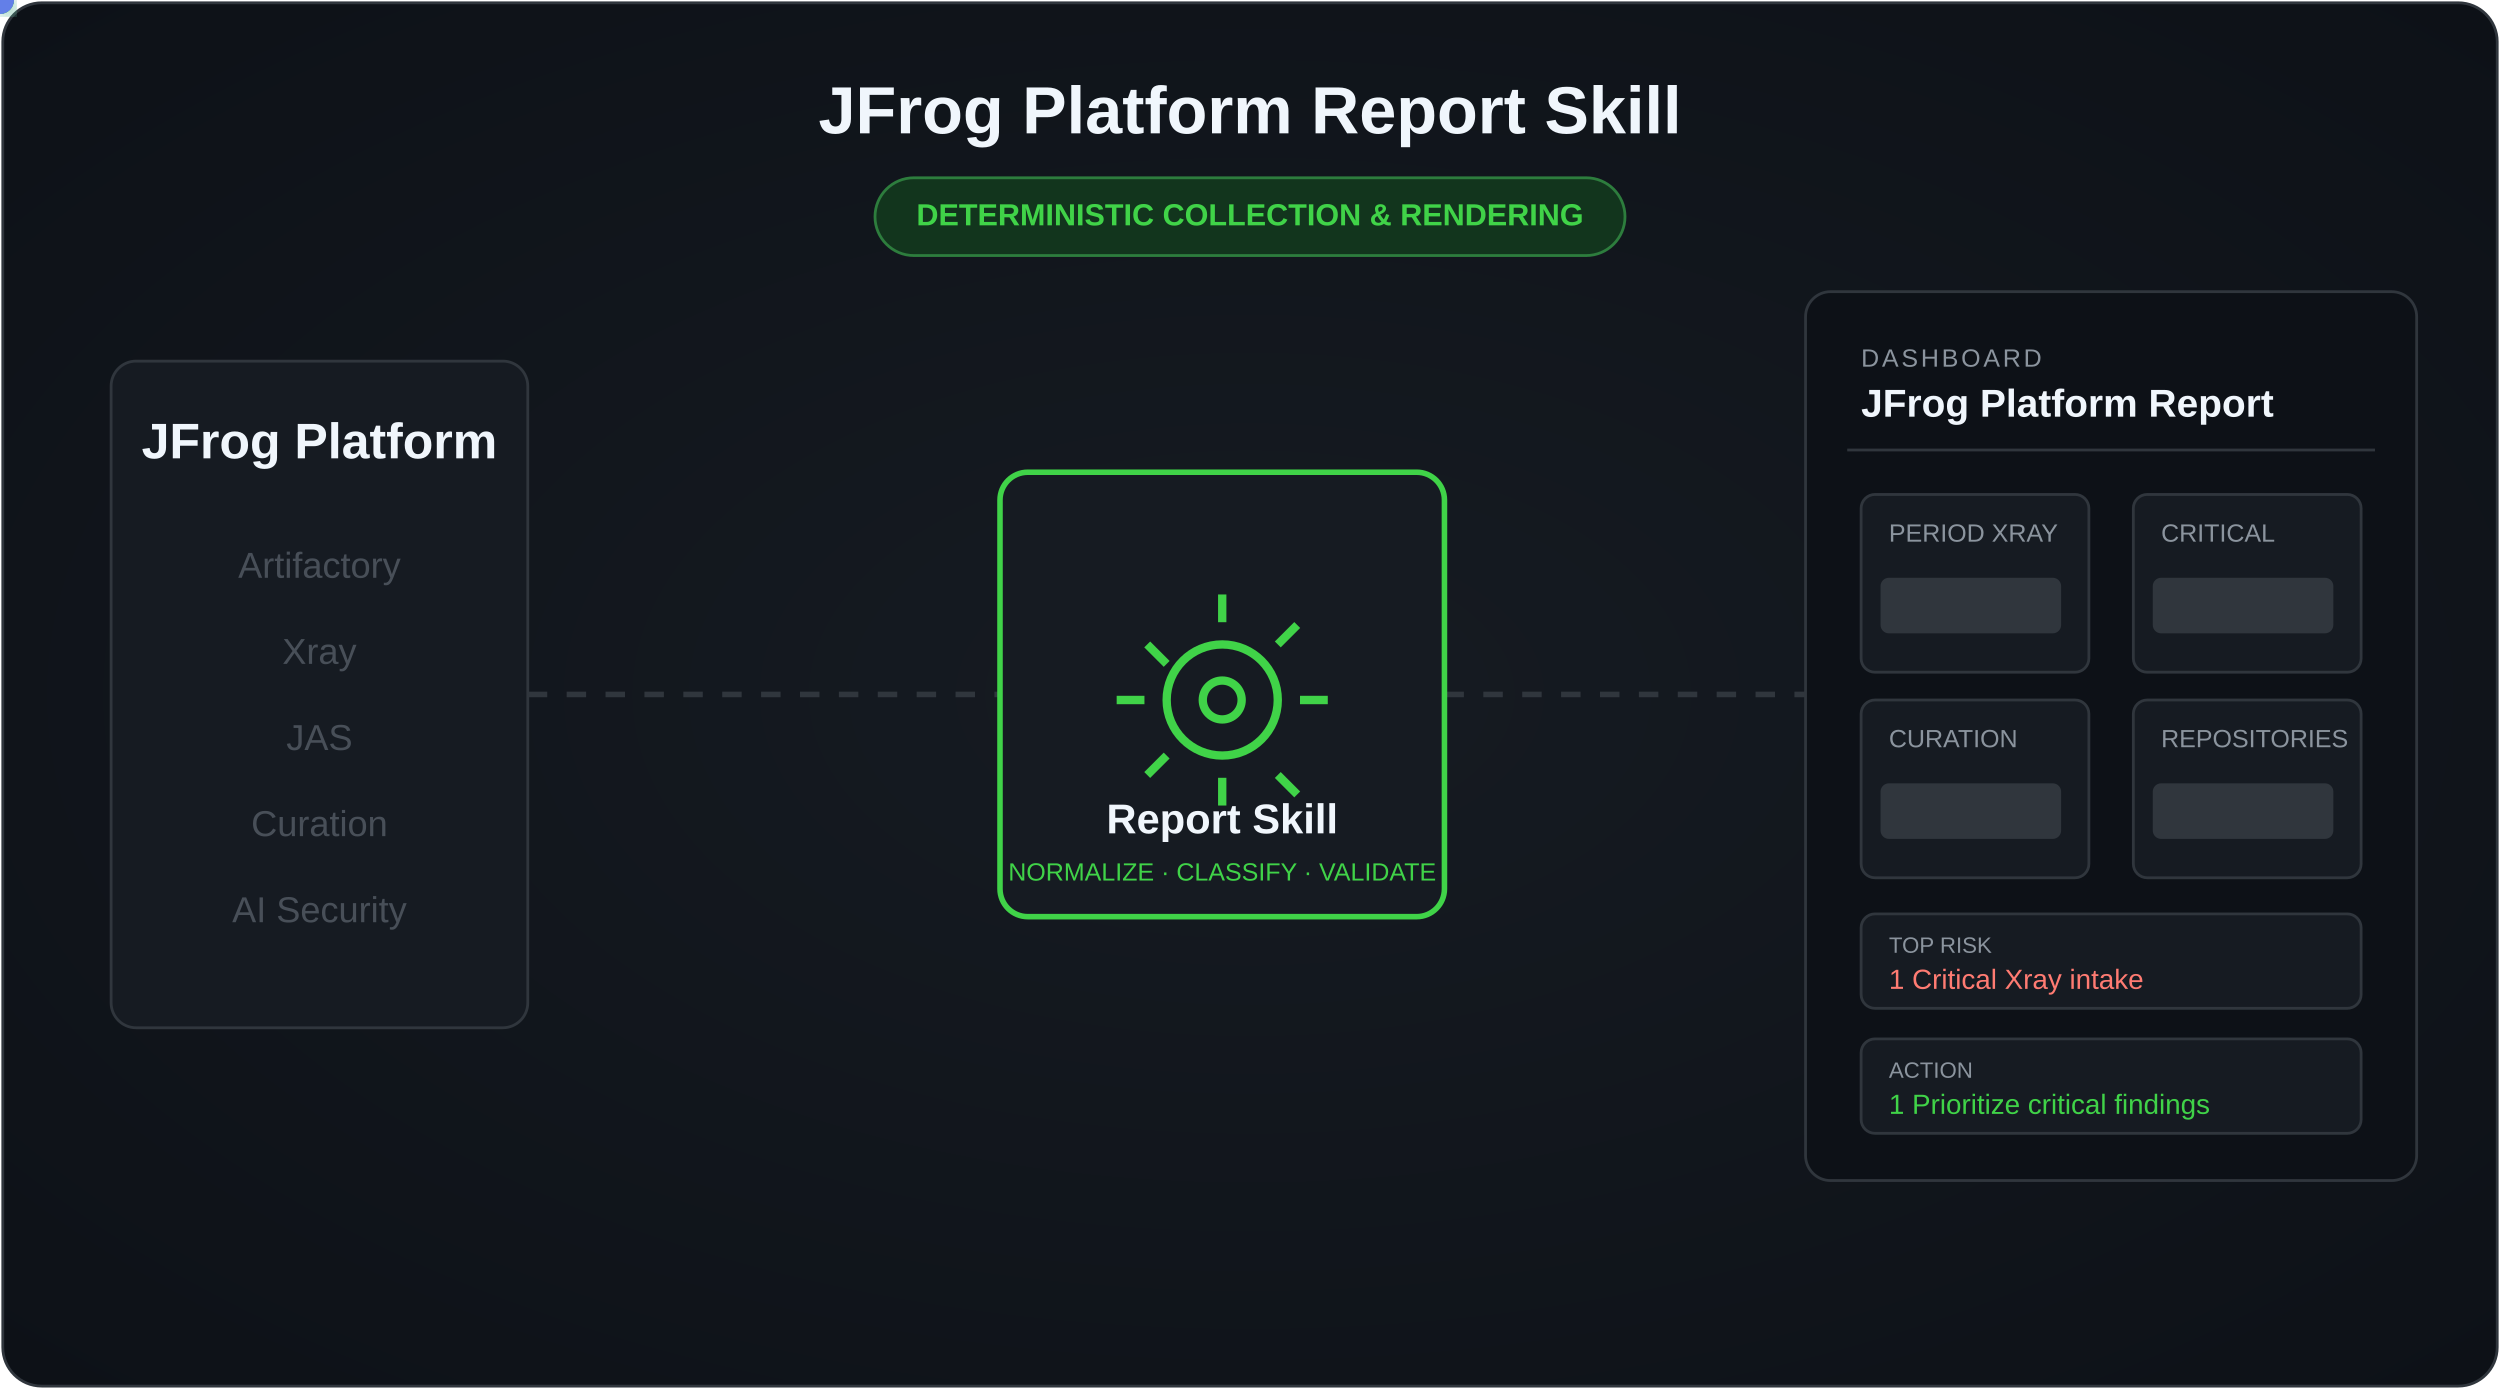
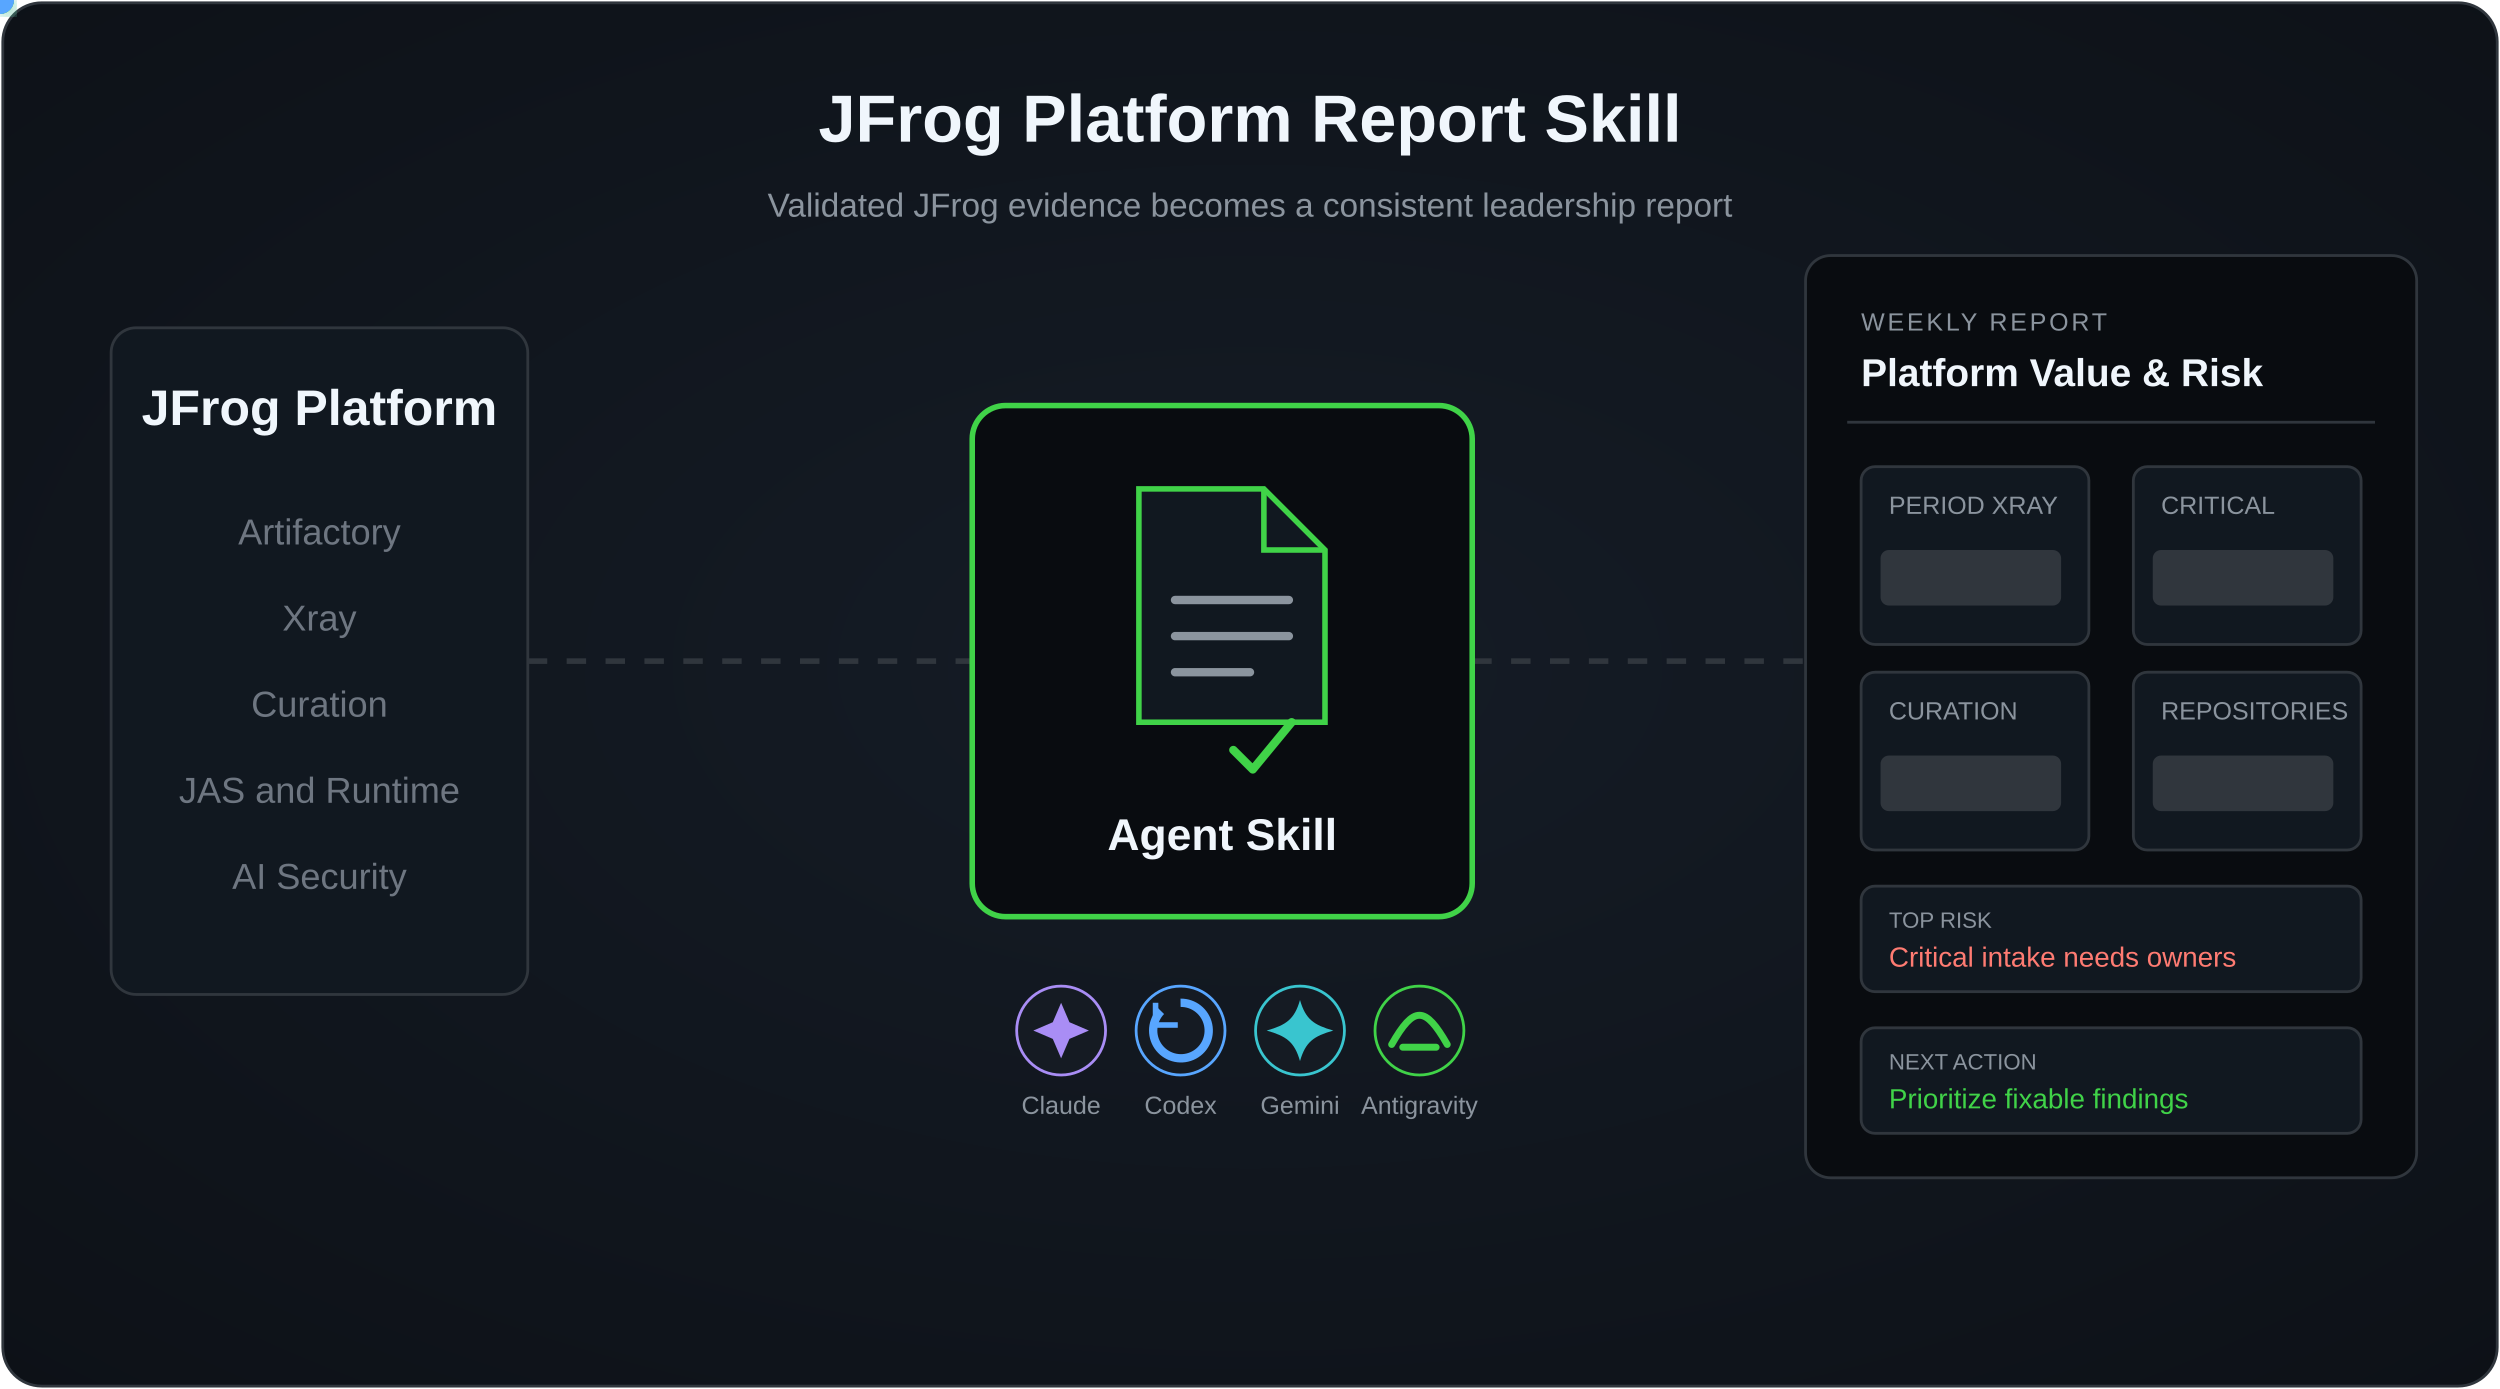
<svg xmlns="http://www.w3.org/2000/svg" width="900" height="500" viewBox="0 0 900 500" role="img" aria-labelledby="title desc">
  <defs>
-     <radialGradient id="bg" cx="50%" cy="50%" r="70%">
-       <stop offset="0" stop-color="#161b22" />
+     <radialGradient id="bg" cx="50%" cy="48%" r="72%">
+       <stop offset="0" stop-color="#151c26" />
      <stop offset="1" stop-color="#0d1117" />
    </radialGradient>
    <filter id="glow">
      <feGaussianBlur stdDeviation="4" result="b" />
      <feMerge>
        <feMergeNode in="b" />
        <feMergeNode in="SourceGraphic" />
      </feMerge>
    </filter>
    <style>
-       text{font-family:-apple-system,BlinkMacSystemFont,"Segoe UI",Arial,sans-serif}.muted{fill:#8b949e}.white{fill:#f0f6fc}.green{fill:#40d348}.blue{fill:#637fe8}.red{fill:#ff7b72}.box{fill:#0d1117;stroke:#30363d}.dashbox{fill:#161b22;stroke:#30363d}.flow{fill:none;stroke:#30363d;stroke-width:2;stroke-dasharray:7 7;animation:dash 6s linear infinite}.gear{transform-origin:440px 252px;animation:spin 8s linear infinite}.skeleton{animation:reveal 6s ease-in-out infinite}.product{fill:#484f58;animation:pulse 4s ease-in-out infinite}.p2{animation-delay:.7s}.p3{animation-delay:1.4s}.p4{animation-delay:2.1s}.p5{animation-delay:2.8s}.particle{filter:url(#glow);animation:travel 2.4s linear infinite}.delay1{animation-delay:.8s}.delay2{animation-delay:1.6s}.out{animation-name:travelOut;fill:#637fe8}.out2{animation-delay:1.2s}@keyframes dash{to{stroke-dashoffset:-100}}@keyframes spin{to{transform:rotate(360deg)}}@keyframes pulse{0%,100%{fill:#484f58}10%,25%{fill:#40d348}}@keyframes reveal{0%,38%{opacity:1}48%,92%{opacity:0}100%{opacity:1}}@keyframes travel{0%{transform:translate(190px,250px);opacity:0}10%{opacity:1}90%{opacity:1}100%{transform:translate(352px,250px);opacity:0}}@keyframes travelOut{0%{transform:translate(520px,250px);opacity:0}10%{opacity:1}90%{opacity:1}100%{transform:translate(642px,250px);opacity:0}}
+       text{font-family:-apple-system,BlinkMacSystemFont,"Segoe UI",Arial,sans-serif}.muted{fill:#8b949e}.white{fill:#f0f6fc}.green{fill:#40d348}.blue{fill:#58a6ff}.cyan{fill:#39c5cf}.violet{fill:#a98df5}.red{fill:#ff7b72}.box{fill:#090c10;stroke:#30363d}.panel{fill:#111820;stroke:#30363d}.flow{fill:none;stroke:#30363d;stroke-width:2;stroke-dasharray:7 7;animation:dash 6s linear infinite}.product{fill:#6e7681;animation:pulse 4s ease-in-out infinite}.p2{animation-delay:.7s}.p3{animation-delay:1.4s}.p4{animation-delay:2.1s}.p5{animation-delay:2.8s}.particle{filter:url(#glow);animation:travel 2.4s linear infinite}.delay1{animation-delay:.8s}.delay2{animation-delay:1.6s}.out{animation-name:travelOut;fill:#58a6ff}.out2{animation-delay:1.2s}.skill-card{animation:breathe 3.2s ease-in-out infinite;transform-origin:440px 238px}.agent{animation:agentPulse 4s ease-in-out infinite}.a2{animation-delay:.8s}.a3{animation-delay:1.6s}.a4{animation-delay:2.4s}.skeleton{animation:reveal 6s ease-in-out infinite}@keyframes dash{to{stroke-dashoffset:-100}}@keyframes pulse{0%,100%{fill:#6e7681}10%,25%{fill:#40d348}}@keyframes breathe{0%,100%{transform:scale(1)}50%{transform:scale(1.025)}}@keyframes agentPulse{0%,100%{opacity:.58}18%,35%{opacity:1}}@keyframes reveal{0%,38%{opacity:1}48%,92%{opacity:0}100%{opacity:1}}@keyframes travel{0%{transform:translate(190px,238px);opacity:0}10%{opacity:1}90%{opacity:1}100%{transform:translate(350px,238px);opacity:0}}@keyframes travelOut{0%{transform:translate(530px,238px);opacity:0}10%{opacity:1}90%{opacity:1}100%{transform:translate(642px,238px);opacity:0}}
    </style>
  </defs>
  <rect x="1" y="1" width="898" height="498" rx="14" fill="url(#bg)" stroke="#30363d" />
-   <text x="450" y="48" text-anchor="middle" class="white" font-size="24" font-weight="700">JFrog Platform Report Skill</text>
-   <rect x="315" y="64" width="270" height="28" rx="14" fill="#12351d" stroke="#2d7d3d" />
-   <text x="450" y="78" text-anchor="middle" dominant-baseline="middle" class="green" font-size="11" font-weight="700">DETERMINISTIC COLLECTION &amp; RENDERING</text>
-   <path d="M190 250H360M520 250H650" class="flow" />
+   <text x="450" y="51" text-anchor="middle" class="white" font-size="24" font-weight="700">JFrog Platform Report Skill</text>
+   <text x="450" y="78" text-anchor="middle" class="muted" font-size="12">Validated JFrog evidence becomes a consistent leadership report</text>
+   <path d="M190 238H350M530 238H650" class="flow" />
  <circle r="5" class="green particle" />
  <circle r="5" class="green particle delay1" />
  <circle r="5" class="green particle delay2" />
  <circle r="5" class="particle out" />
  <circle r="5" class="particle out out2" />
-   <rect x="40" y="130" width="150" height="240" rx="9" class="dashbox" />
-   <text x="115" y="165" text-anchor="middle" class="white" font-size="18" font-weight="700">JFrog Platform</text>
-   <text x="115" y="208" text-anchor="middle" class="product" font-size="13">Artifactory</text>
-   <text x="115" y="239" text-anchor="middle" class="product p2" font-size="13">Xray</text>
-   <text x="115" y="270" text-anchor="middle" class="product p3" font-size="13">JAS</text>
-   <text x="115" y="301" text-anchor="middle" class="product p4" font-size="13">Curation</text>
-   <text x="115" y="332" text-anchor="middle" class="product p5" font-size="13">AI Security</text>
-   <rect x="360" y="170" width="160" height="160" rx="10" fill="#161b22" stroke="#40d348" stroke-width="2" />
-   <g class="gear" fill="none" stroke="#40d348" stroke-width="3">
-     <circle cx="440" cy="252" r="20" />
-     <circle cx="440" cy="252" r="7" />
-     <path d="M440 224v-10m0 76v-10m28-28h10m-76 0h10m48-20 7-7m-54 54 7-7m40 7 7 7m-54-54 7 7" />
+   <rect x="40" y="118" width="150" height="240" rx="9" class="panel" />
+   <text x="115" y="153" text-anchor="middle" class="white" font-size="18" font-weight="700">JFrog Platform</text>
+   <text x="115" y="196" text-anchor="middle" class="product" font-size="13">Artifactory</text>
+   <text x="115" y="227" text-anchor="middle" class="product p2" font-size="13">Xray</text>
+   <text x="115" y="258" text-anchor="middle" class="product p3" font-size="13">Curation</text>
+   <text x="115" y="289" text-anchor="middle" class="product p4" font-size="13">JAS and Runtime</text>
+   <text x="115" y="320" text-anchor="middle" class="product p5" font-size="13">AI Security</text>
+   <g class="skill-card">
+     <rect x="350" y="146" width="180" height="184" rx="12" fill="#090c10" stroke="#40d348" stroke-width="2" />
+     <path d="M410 176h45l22 22v62h-67z" fill="#111820" stroke="#40d348" stroke-width="2" />
+     <path d="M455 176v22h22" fill="none" stroke="#40d348" stroke-width="2" />
+     <path d="M423 216h41M423 229h41M423 242h27" stroke="#8b949e" stroke-width="3" stroke-linecap="round" />
+     <path d="M444 270l7 7 14-17" fill="none" stroke="#40d348" stroke-width="3" stroke-linecap="round" stroke-linejoin="round" />
+     <text x="440" y="306" text-anchor="middle" class="white" font-size="16" font-weight="700">Agent Skill</text>
  </g>
-   <text x="440" y="300" text-anchor="middle" class="white" font-size="15" font-weight="700">Report Skill</text>
-   <text x="440" y="317" text-anchor="middle" class="green" font-size="9">NORMALIZE · CLASSIFY · VALIDATE</text>
-   <rect x="650" y="105" width="220" height="320" rx="9" class="box" />
-   <text x="670" y="132" class="muted" font-size="9" letter-spacing="1">DASHBOARD</text>
-   <text x="670" y="150" class="white" font-size="14" font-weight="700">JFrog Platform Report</text>
-   <path d="M665 162h190" stroke="#30363d" />
-   <g class="dashbox">
-     <rect x="670" y="178" width="82" height="64" rx="5" />
-     <rect x="768" y="178" width="82" height="64" rx="5" />
-     <rect x="670" y="252" width="82" height="64" rx="5" />
-     <rect x="768" y="252" width="82" height="64" rx="5" />
+   <g transform="translate(362 353)">
+     <g class="agent">
+       <circle cx="20" cy="18" r="16" fill="#151b23" stroke="#a98df5" />
+       <path d="M20 8l3 7 7 3-7 3-3 7-3-7-7-3 7-3z" fill="#a98df5" />
+       <text x="20" y="48" text-anchor="middle" class="muted" font-size="9">Claude</text>
+     </g>
+     <g class="agent a2" transform="translate(43)">
+       <circle cx="20" cy="18" r="16" fill="#151b23" stroke="#58a6ff" />
+       <path d="M20 8a10 10 0 1 1-7 3" fill="none" stroke="#58a6ff" stroke-width="3" />
+       <path d="M11 8v8h8" fill="none" stroke="#58a6ff" stroke-width="2" />
+       <text x="20" y="48" text-anchor="middle" class="muted" font-size="9">Codex</text>
+     </g>
+     <g class="agent a3" transform="translate(86)">
+       <circle cx="20" cy="18" r="16" fill="#151b23" stroke="#39c5cf" />
+       <path d="M20 7c2 7 5 9 12 11-7 2-10 4-12 11-2-7-5-9-12-11 7-2 10-4 12-11z" fill="#39c5cf" />
+       <text x="20" y="48" text-anchor="middle" class="muted" font-size="9">Gemini</text>
+     </g>
+     <g class="agent a4" transform="translate(129)">
+       <circle cx="20" cy="18" r="16" fill="#151b23" stroke="#40d348" />
+       <path d="M10 23c8-14 12-14 20 0M14 24h12" fill="none" stroke="#40d348" stroke-width="2.5" stroke-linecap="round" />
+       <text x="20" y="48" text-anchor="middle" class="muted" font-size="9">Antigravity</text>
+     </g>
+   </g>
+   <rect x="650" y="92" width="220" height="332" rx="9" class="box" />
+   <text x="670" y="119" class="muted" font-size="9" letter-spacing="1">WEEKLY REPORT</text>
+   <text x="670" y="139" class="white" font-size="14" font-weight="700">Platform Value &amp; Risk</text>
+   <path d="M665 152h190" stroke="#30363d" />
+   <g class="panel">
+     <rect x="670" y="168" width="82" height="64" rx="5" />
+     <rect x="768" y="168" width="82" height="64" rx="5" />
+     <rect x="670" y="242" width="82" height="64" rx="5" />
+     <rect x="768" y="242" width="82" height="64" rx="5" />
  </g>
  <g font-size="9" class="muted">
-     <text x="680" y="195">PERIOD XRAY</text>
-     <text x="778" y="195">CRITICAL</text>
-     <text x="680" y="269">CURATION</text>
-     <text x="778" y="269">REPOSITORIES</text>
+     <text x="680" y="185">PERIOD XRAY</text>
+     <text x="778" y="185">CRITICAL</text>
+     <text x="680" y="259">CURATION</text>
+     <text x="778" y="259">REPOSITORIES</text>
  </g>
  <g font-size="18" font-weight="700">
-     <text x="680" y="223" class="red">14,060</text>
-     <text x="778" y="223" class="red">1,603</text>
-     <text x="680" y="297" class="green">73,334</text>
-     <text x="778" y="297" class="green">1,547</text>
+     <text x="680" y="213" class="red">2,840</text>
+     <text x="778" y="213" class="red">126</text>
+     <text x="680" y="287" class="green">68,420</text>
+     <text x="778" y="287" class="green">246</text>
  </g>
  <g class="skeleton" fill="#30363d">
-     <rect x="677" y="208" width="65" height="20" rx="3" />
-     <rect x="775" y="208" width="65" height="20" rx="3" />
-     <rect x="677" y="282" width="65" height="20" rx="3" />
-     <rect x="775" y="282" width="65" height="20" rx="3" />
+     <rect x="677" y="198" width="65" height="20" rx="3" />
+     <rect x="775" y="198" width="65" height="20" rx="3" />
+     <rect x="677" y="272" width="65" height="20" rx="3" />
+     <rect x="775" y="272" width="65" height="20" rx="3" />
  </g>
-   <rect x="670" y="329" width="180" height="34" rx="5" class="dashbox" />
-   <text x="680" y="343" class="muted" font-size="8">TOP RISK</text>
-   <text x="680" y="356" class="red" font-size="10">1  Critical Xray intake</text>
-   <rect x="670" y="374" width="180" height="34" rx="5" class="dashbox" />
-   <text x="680" y="388" class="muted" font-size="8">ACTION</text>
-   <text x="680" y="401" class="green" font-size="10">1  Prioritize critical findings</text>
+   <rect x="670" y="319" width="180" height="38" rx="5" class="panel" />
+   <text x="680" y="334" class="muted" font-size="8">TOP RISK</text>
+   <text x="680" y="348" class="red" font-size="10">Critical intake needs owners</text>
+   <rect x="670" y="370" width="180" height="38" rx="5" class="panel" />
+   <text x="680" y="385" class="muted" font-size="8">NEXT ACTION</text>
+   <text x="680" y="399" class="green" font-size="10">Prioritize fixable findings</text>
</svg>
